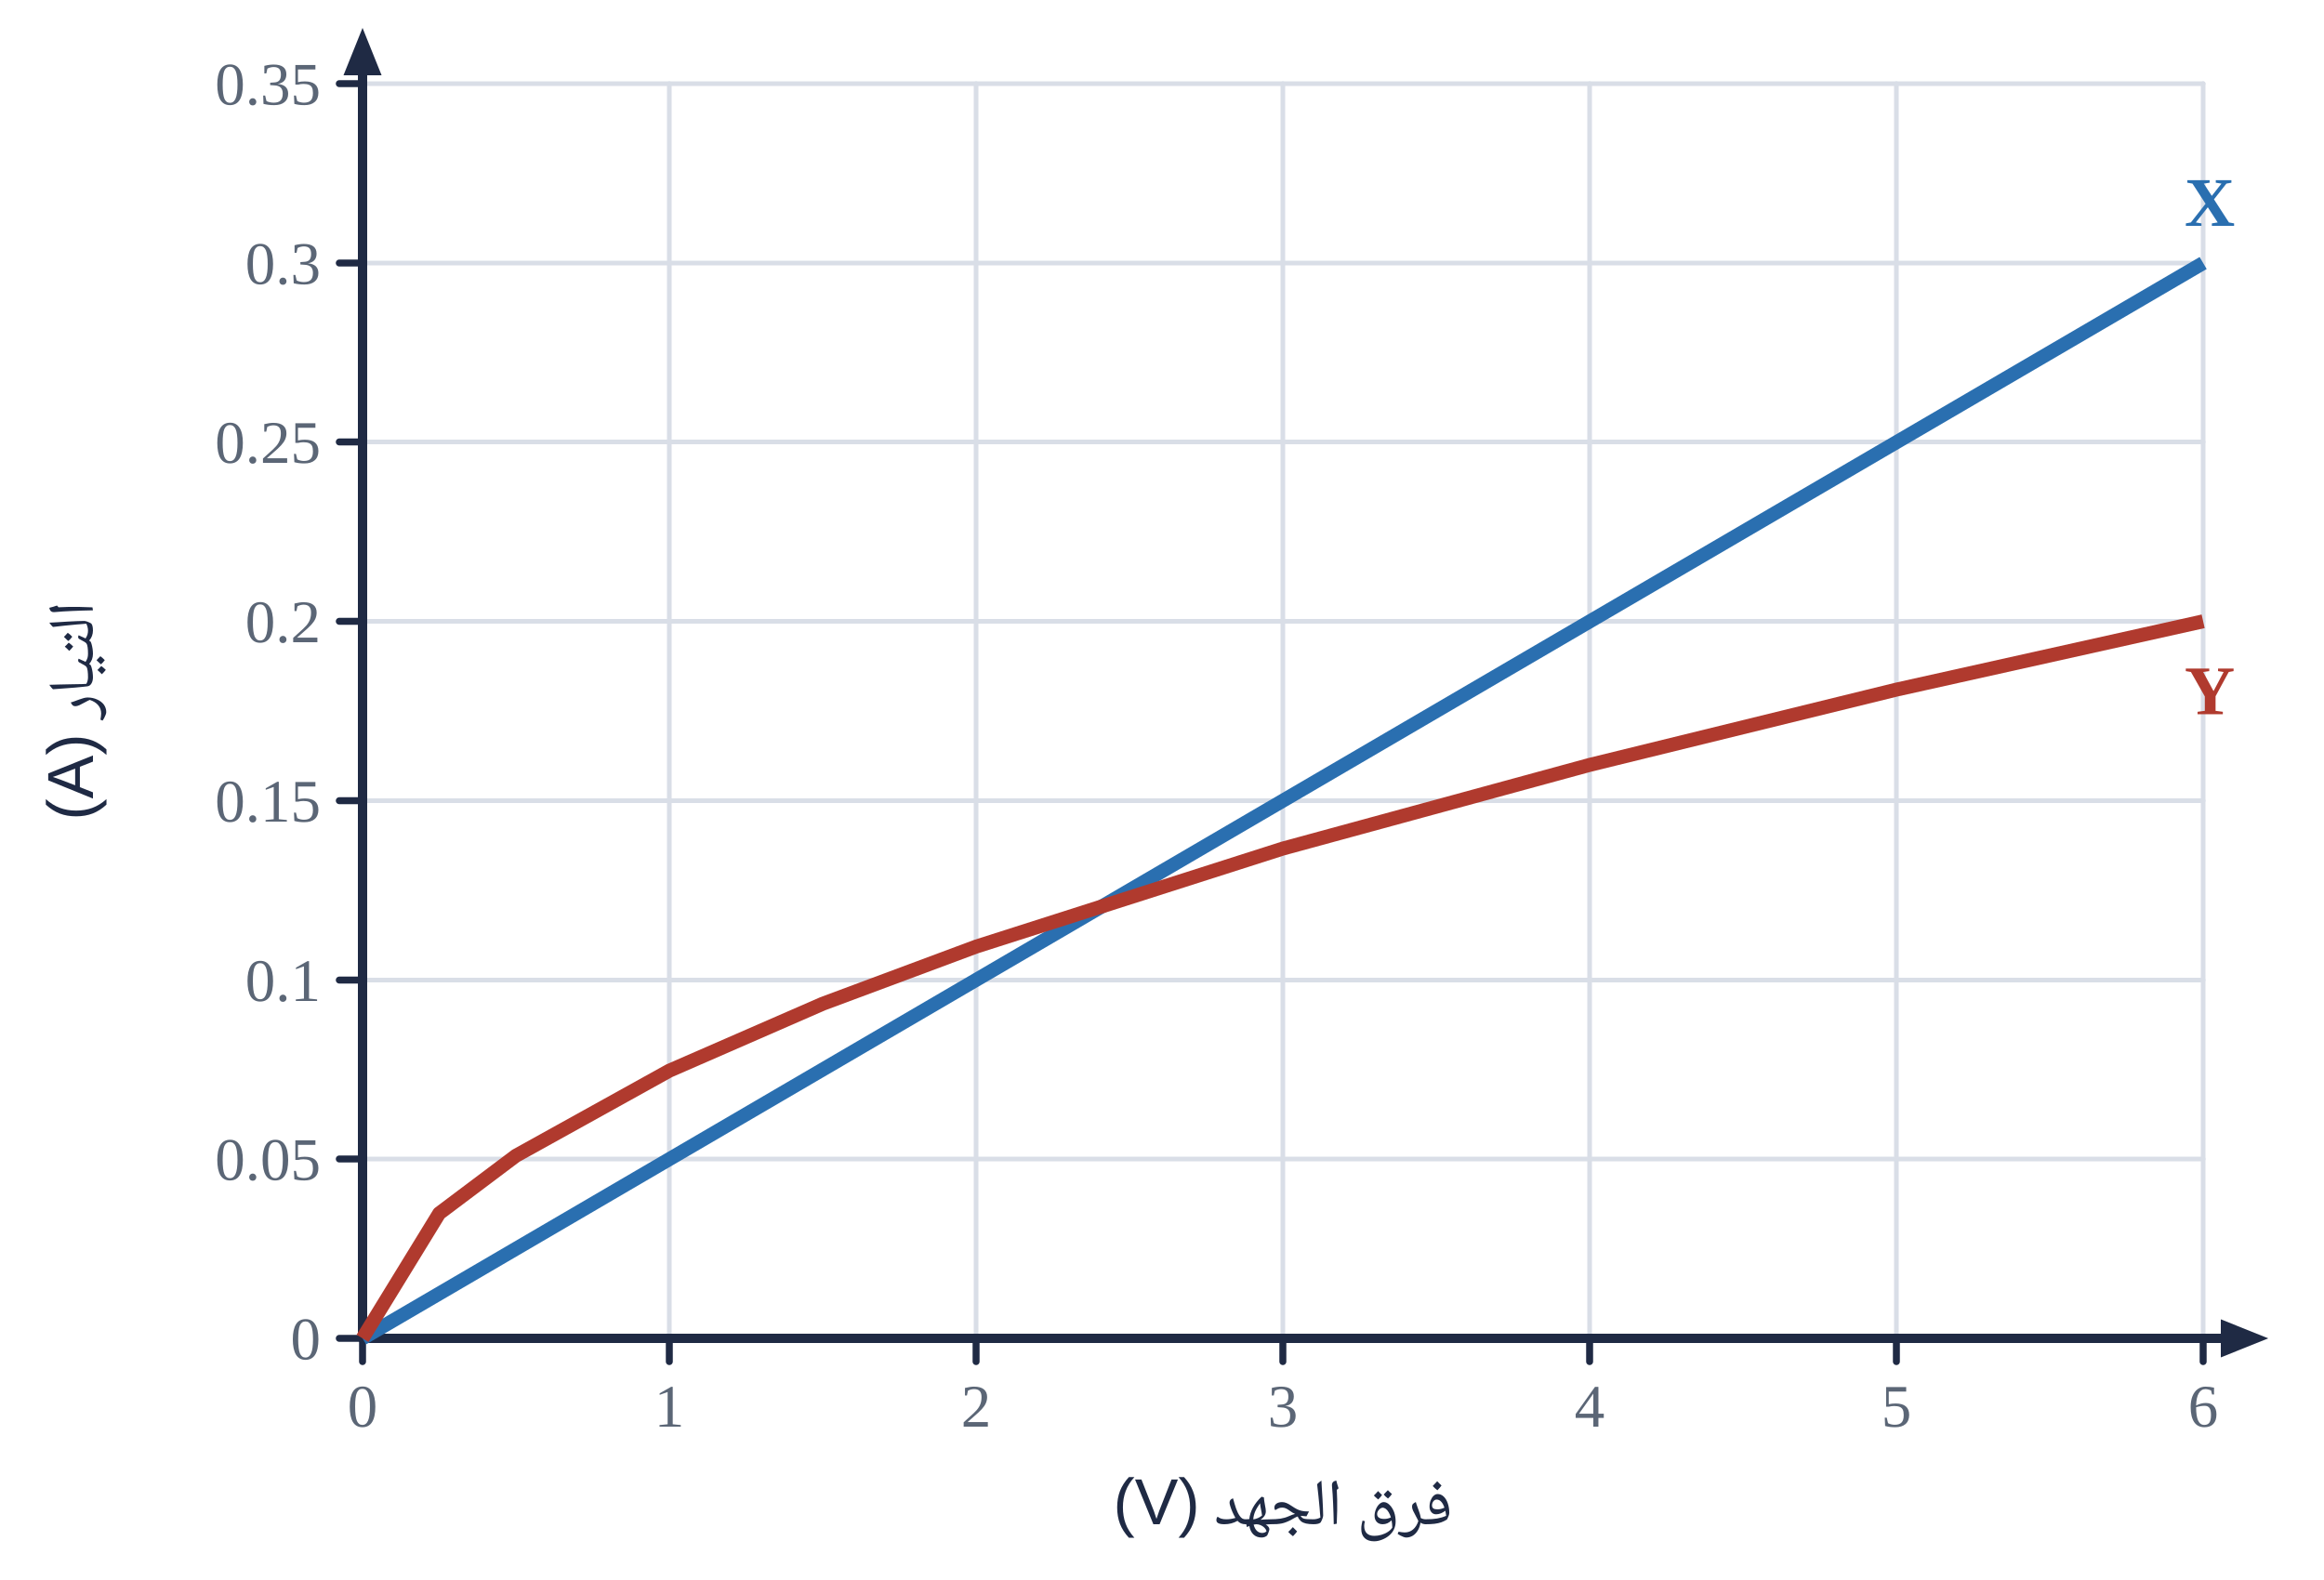
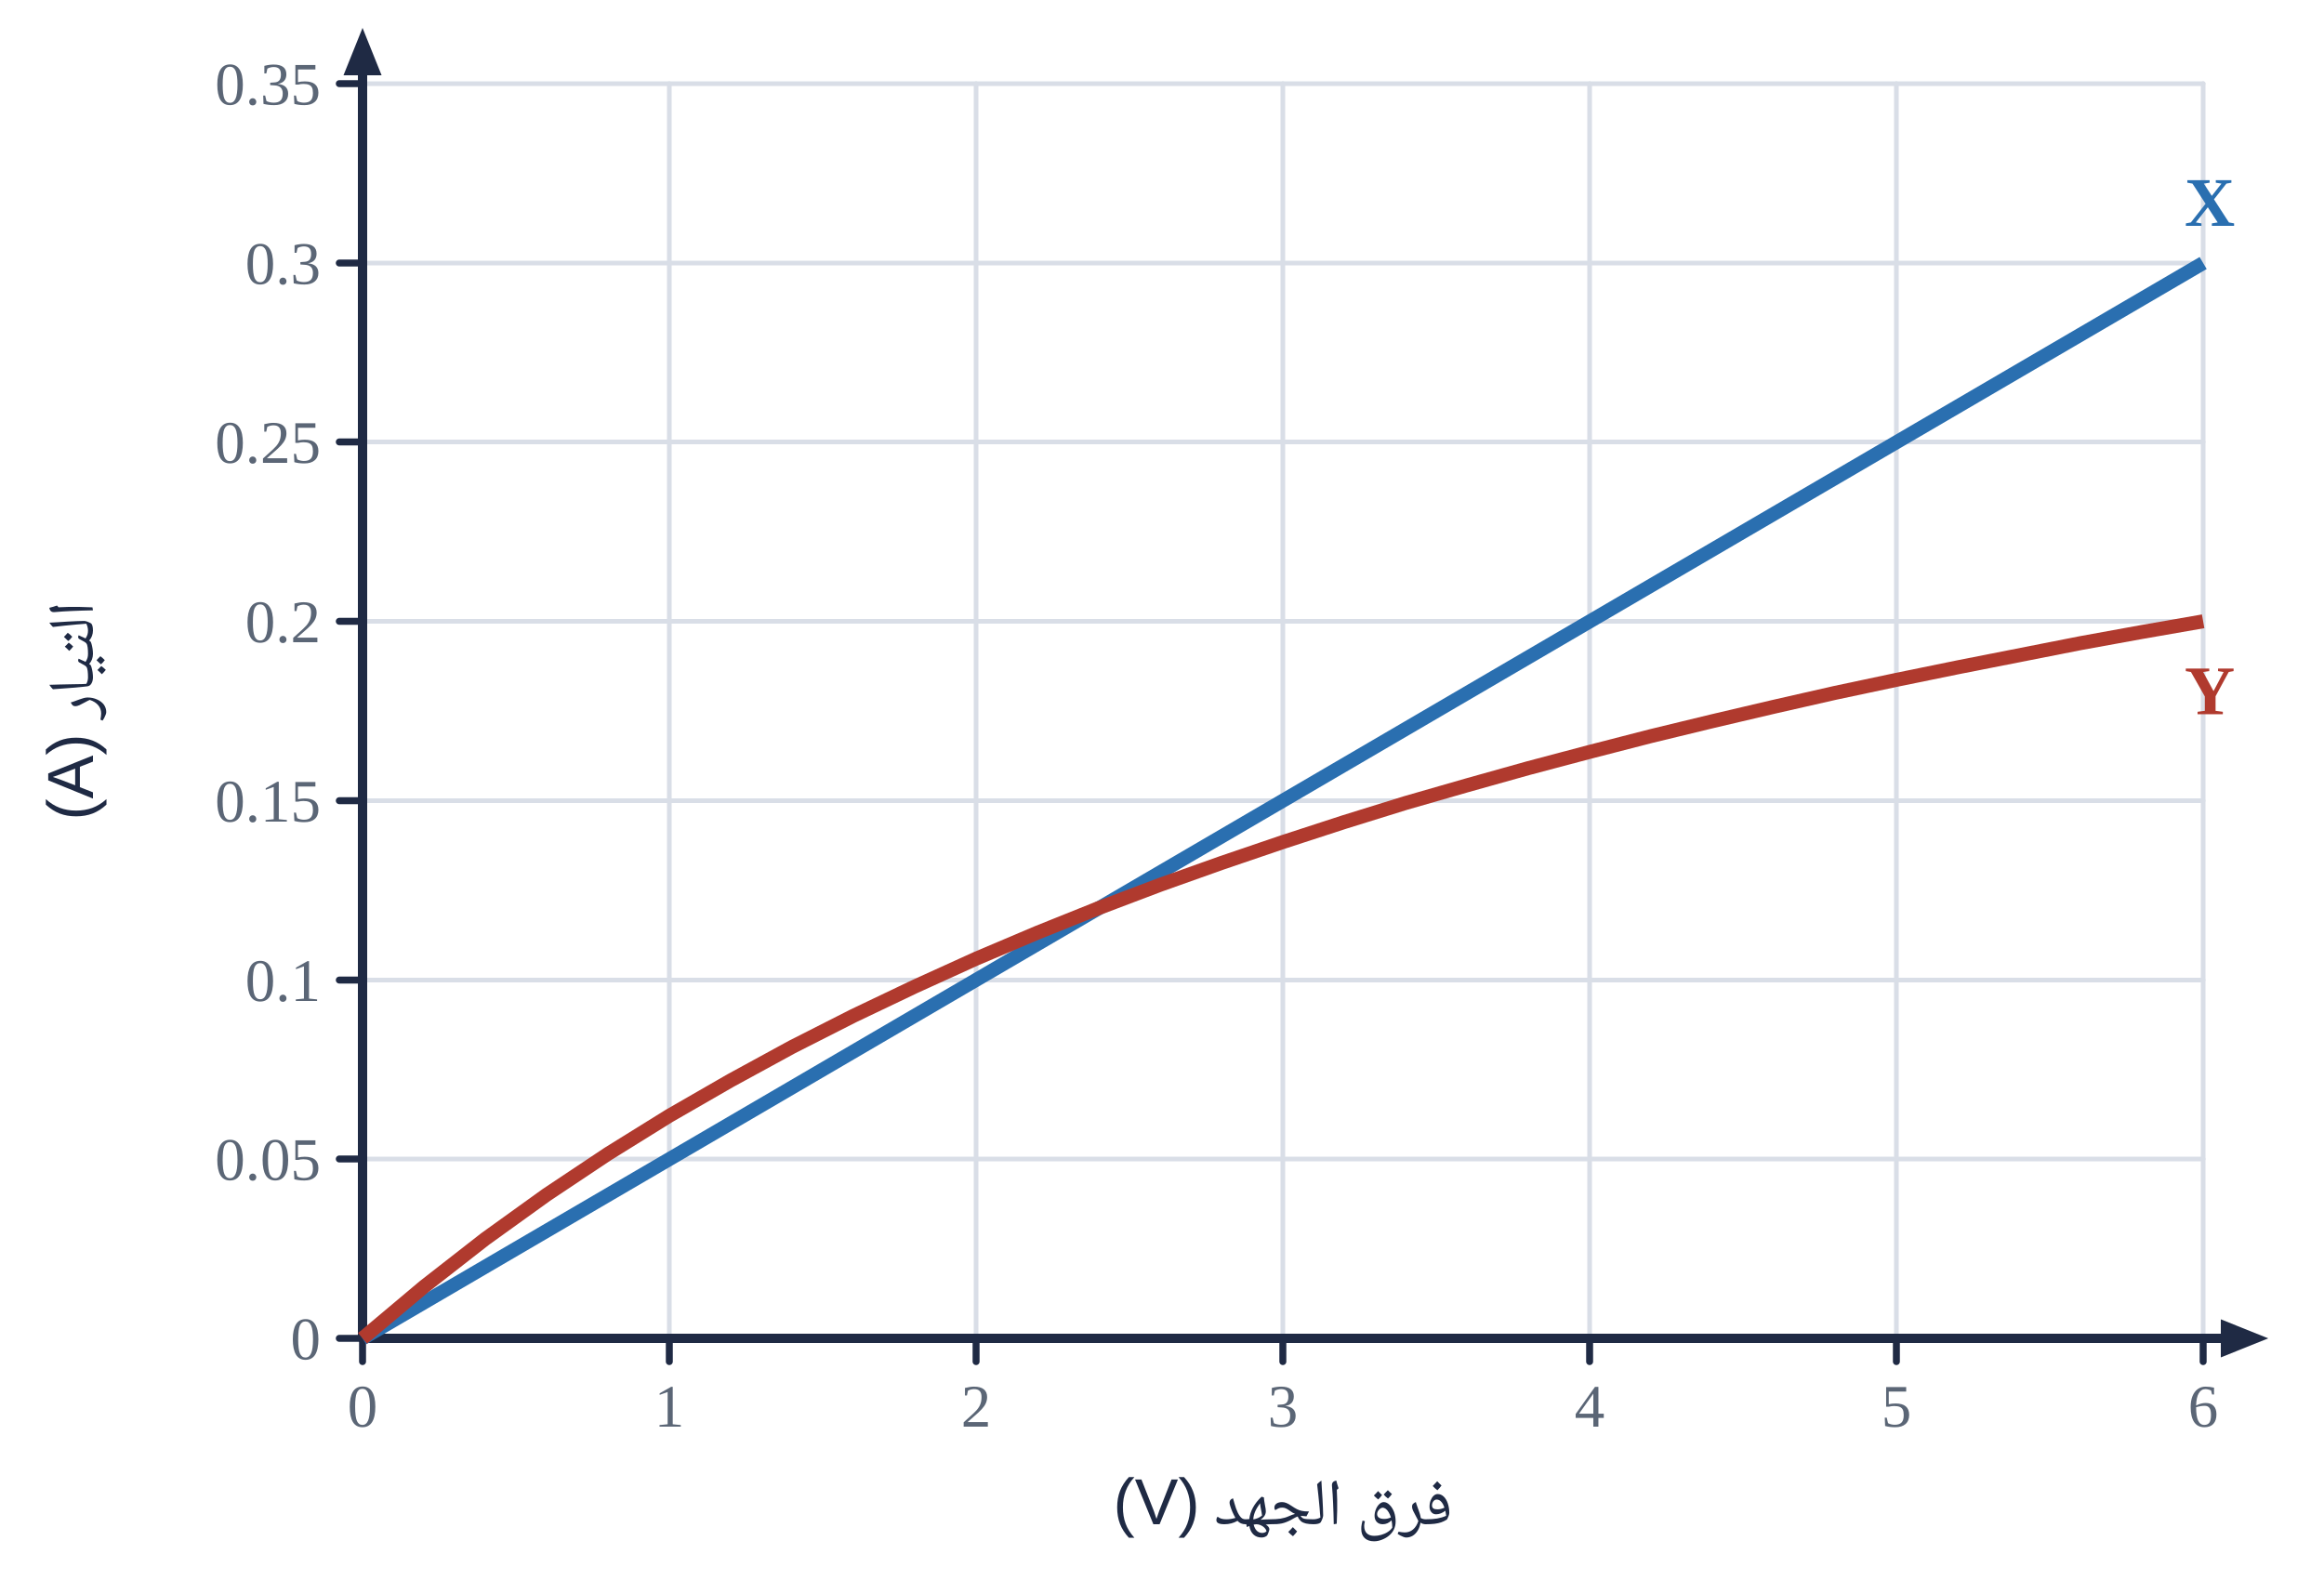
<svg xmlns="http://www.w3.org/2000/svg" viewBox="0 0 500 340" width="500" height="340">
  <rect width="500" height="340" fill="#fff" />
  <line x1="78.0" y1="18.0" x2="78.0" y2="288.0" stroke="#d9dee7" stroke-width="1" stroke-linecap="round" />
  <line x1="144.0" y1="18.0" x2="144.0" y2="288.0" stroke="#d9dee7" stroke-width="1" stroke-linecap="round" />
  <line x1="210.0" y1="18.0" x2="210.0" y2="288.0" stroke="#d9dee7" stroke-width="1" stroke-linecap="round" />
  <line x1="276.0" y1="18.0" x2="276.0" y2="288.0" stroke="#d9dee7" stroke-width="1" stroke-linecap="round" />
  <line x1="342.0" y1="18.0" x2="342.0" y2="288.0" stroke="#d9dee7" stroke-width="1" stroke-linecap="round" />
  <line x1="408.0" y1="18.0" x2="408.0" y2="288.0" stroke="#d9dee7" stroke-width="1" stroke-linecap="round" />
  <line x1="474.0" y1="18.0" x2="474.0" y2="288.0" stroke="#d9dee7" stroke-width="1" stroke-linecap="round" />
  <line x1="78.0" y1="288.0" x2="474.0" y2="288.0" stroke="#d9dee7" stroke-width="1" stroke-linecap="round" />
  <line x1="78.0" y1="249.4" x2="474.0" y2="249.4" stroke="#d9dee7" stroke-width="1" stroke-linecap="round" />
  <line x1="78.0" y1="210.9" x2="474.0" y2="210.9" stroke="#d9dee7" stroke-width="1" stroke-linecap="round" />
  <line x1="78.0" y1="172.3" x2="474.0" y2="172.3" stroke="#d9dee7" stroke-width="1" stroke-linecap="round" />
  <line x1="78.0" y1="133.7" x2="474.0" y2="133.7" stroke="#d9dee7" stroke-width="1" stroke-linecap="round" />
  <line x1="78.0" y1="95.1" x2="474.0" y2="95.1" stroke="#d9dee7" stroke-width="1" stroke-linecap="round" />
  <line x1="78.0" y1="56.6" x2="474.0" y2="56.6" stroke="#d9dee7" stroke-width="1" stroke-linecap="round" />
  <line x1="78.0" y1="18.0" x2="474.0" y2="18.0" stroke="#d9dee7" stroke-width="1" stroke-linecap="round" />
  <line x1="78.0" y1="288.0" x2="481.4" y2="288.0" stroke="#1f2a44" stroke-width="2" stroke-linecap="round" />
  <polygon points="488.0,288.0 477.8,292.1 477.8,283.9" fill="#1f2a44" />
  <line x1="78.0" y1="288.0" x2="78.0" y2="12.6" stroke="#1f2a44" stroke-width="2" stroke-linecap="round" />
  <polygon points="78.0,6.0 82.1,16.2 73.9,16.2" fill="#1f2a44" />
  <line x1="78.0" y1="288.0" x2="78.0" y2="293.0" stroke="#1f2a44" stroke-width="1.5" stroke-linecap="round" />
  <text x="78.0" y="307.0" text-anchor="middle" font-size="13" fill="#5b6676" font-weight="normal" font-family="'Times New Roman',Times,serif">0</text>
  <line x1="144.0" y1="288.0" x2="144.0" y2="293.0" stroke="#1f2a44" stroke-width="1.5" stroke-linecap="round" />
  <text x="144.0" y="307.0" text-anchor="middle" font-size="13" fill="#5b6676" font-weight="normal" font-family="'Times New Roman',Times,serif">1</text>
  <line x1="210.0" y1="288.0" x2="210.0" y2="293.0" stroke="#1f2a44" stroke-width="1.5" stroke-linecap="round" />
  <text x="210.0" y="307.0" text-anchor="middle" font-size="13" fill="#5b6676" font-weight="normal" font-family="'Times New Roman',Times,serif">2</text>
  <line x1="276.0" y1="288.0" x2="276.0" y2="293.0" stroke="#1f2a44" stroke-width="1.5" stroke-linecap="round" />
  <text x="276.0" y="307.0" text-anchor="middle" font-size="13" fill="#5b6676" font-weight="normal" font-family="'Times New Roman',Times,serif">3</text>
  <line x1="342.0" y1="288.0" x2="342.0" y2="293.0" stroke="#1f2a44" stroke-width="1.5" stroke-linecap="round" />
  <text x="342.0" y="307.0" text-anchor="middle" font-size="13" fill="#5b6676" font-weight="normal" font-family="'Times New Roman',Times,serif">4</text>
  <line x1="408.0" y1="288.0" x2="408.0" y2="293.0" stroke="#1f2a44" stroke-width="1.5" stroke-linecap="round" />
  <text x="408.0" y="307.0" text-anchor="middle" font-size="13" fill="#5b6676" font-weight="normal" font-family="'Times New Roman',Times,serif">5</text>
  <line x1="474.0" y1="288.0" x2="474.0" y2="293.0" stroke="#1f2a44" stroke-width="1.5" stroke-linecap="round" />
  <text x="474.0" y="307.0" text-anchor="middle" font-size="13" fill="#5b6676" font-weight="normal" font-family="'Times New Roman',Times,serif">6</text>
  <line x1="73.0" y1="288.0" x2="78.0" y2="288.0" stroke="#1f2a44" stroke-width="1.5" stroke-linecap="round" />
  <text x="69.0" y="292.5" text-anchor="end" font-size="13" fill="#5b6676" font-weight="normal" font-family="'Times New Roman',Times,serif">0</text>
  <line x1="73.0" y1="249.4" x2="78.0" y2="249.4" stroke="#1f2a44" stroke-width="1.5" stroke-linecap="round" />
  <text x="69.0" y="253.9" text-anchor="end" font-size="13" fill="#5b6676" font-weight="normal" font-family="'Times New Roman',Times,serif">0.05</text>
  <line x1="73.0" y1="210.9" x2="78.0" y2="210.9" stroke="#1f2a44" stroke-width="1.5" stroke-linecap="round" />
  <text x="69.0" y="215.4" text-anchor="end" font-size="13" fill="#5b6676" font-weight="normal" font-family="'Times New Roman',Times,serif">0.1</text>
  <line x1="73.0" y1="172.3" x2="78.0" y2="172.3" stroke="#1f2a44" stroke-width="1.5" stroke-linecap="round" />
  <text x="69.0" y="176.8" text-anchor="end" font-size="13" fill="#5b6676" font-weight="normal" font-family="'Times New Roman',Times,serif">0.15</text>
  <line x1="73.0" y1="133.7" x2="78.0" y2="133.7" stroke="#1f2a44" stroke-width="1.5" stroke-linecap="round" />
  <text x="69.0" y="138.2" text-anchor="end" font-size="13" fill="#5b6676" font-weight="normal" font-family="'Times New Roman',Times,serif">0.2</text>
  <line x1="73.0" y1="95.1" x2="78.0" y2="95.1" stroke="#1f2a44" stroke-width="1.5" stroke-linecap="round" />
  <text x="69.0" y="99.6" text-anchor="end" font-size="13" fill="#5b6676" font-weight="normal" font-family="'Times New Roman',Times,serif">0.25</text>
  <line x1="73.0" y1="56.6" x2="78.0" y2="56.6" stroke="#1f2a44" stroke-width="1.5" stroke-linecap="round" />
  <text x="69.0" y="61.1" text-anchor="end" font-size="13" fill="#5b6676" font-weight="normal" font-family="'Times New Roman',Times,serif">0.3</text>
  <line x1="73.0" y1="18.0" x2="78.0" y2="18.0" stroke="#1f2a44" stroke-width="1.5" stroke-linecap="round" />
  <text x="69.0" y="22.5" text-anchor="end" font-size="13" fill="#5b6676" font-weight="normal" font-family="'Times New Roman',Times,serif">0.35</text>
  <text x="276.0" y="328.0" text-anchor="middle" font-size="14" fill="#1f2a44" font-weight="normal" font-family="'IBM Plex Sans Arabic','Noto Naskh Arabic',Tahoma,Arial,sans-serif" direction="rtl">فرق الجهد (V)</text>
  <text x="20.0" y="153.0" text-anchor="middle" font-size="14" fill="#1f2a44" font-weight="normal" font-family="'IBM Plex Sans Arabic','Noto Naskh Arabic',Tahoma,Arial,sans-serif" direction="rtl" transform="rotate(-90 20 153.0)">التيار (A)</text>
  <polyline points="78.0,288.0 474.0,56.6" fill="none" stroke="#2a6fb0" stroke-width="3" stroke-linejoin="round" />
  <text x="470.0" y="48.6" text-anchor="start" font-size="15" fill="#2a6fb0" font-weight="bold" font-family="'Times New Roman',Times,serif">X</text>
-   <polyline points="78.0,288.0 94.5,261.1 111.0,248.7 144.0,230.4 177.0,216.0 210.0,203.7 276.0,182.6 342.0,164.6 408.0,148.4 474.0,133.7" fill="none" stroke="#b03a2e" stroke-width="3" stroke-linejoin="round" />
+   <polyline points="78.0,288.0 91.2,276.9 104.4,266.6 117.6,257.1 130.8,248.3 144.0,240.1 157.2,232.5 170.4,225.3 183.6,218.6 196.8,212.3 210.0,206.3 223.2,200.7 236.4,195.4 249.6,190.4 262.8,185.7 276.0,181.2 289.2,176.9 302.4,172.8 315.6,169.0 328.8,165.3 342.0,161.8 355.2,158.4 368.4,155.2 381.6,152.1 394.8,149.1 408.0,146.3 421.2,143.6 434.4,141.0 447.6,138.4 460.8,136.0 474.0,133.7" fill="none" stroke="#b03a2e" stroke-width="3" stroke-linejoin="round" />
  <text x="470.0" y="153.7" text-anchor="start" font-size="15" fill="#b03a2e" font-weight="bold" font-family="'Times New Roman',Times,serif">Y</text>
</svg>
